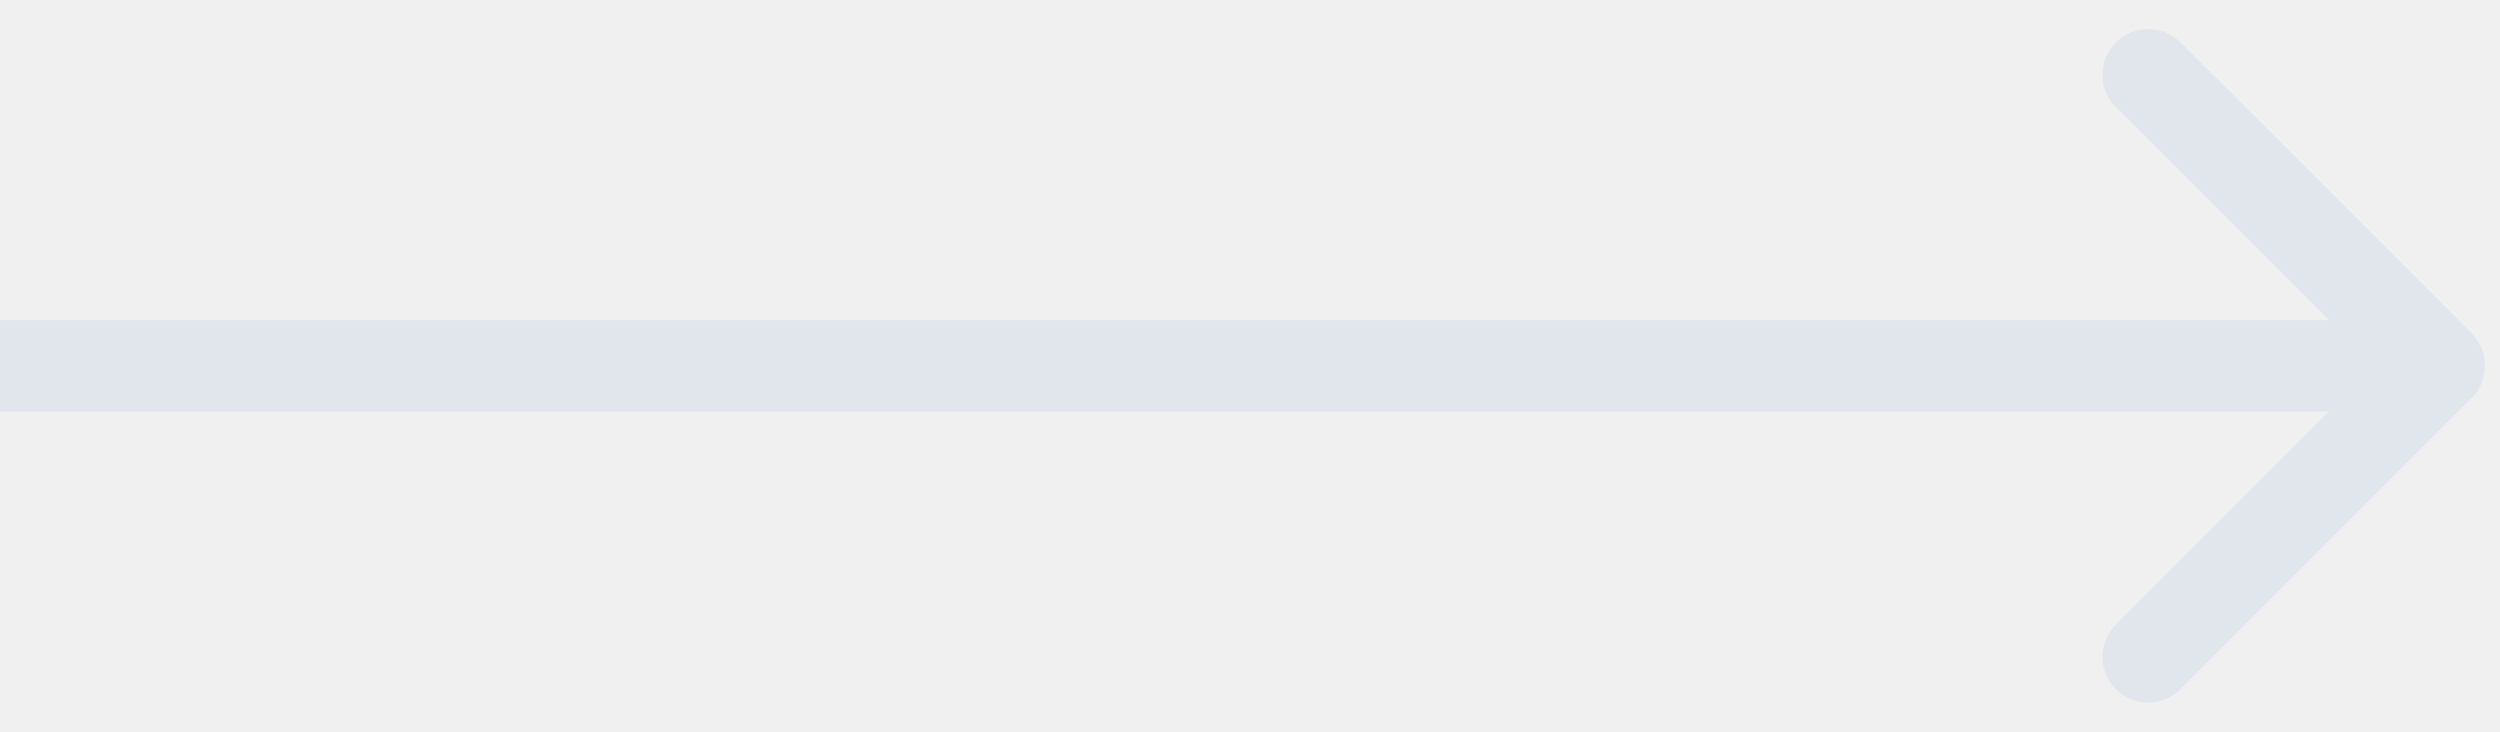
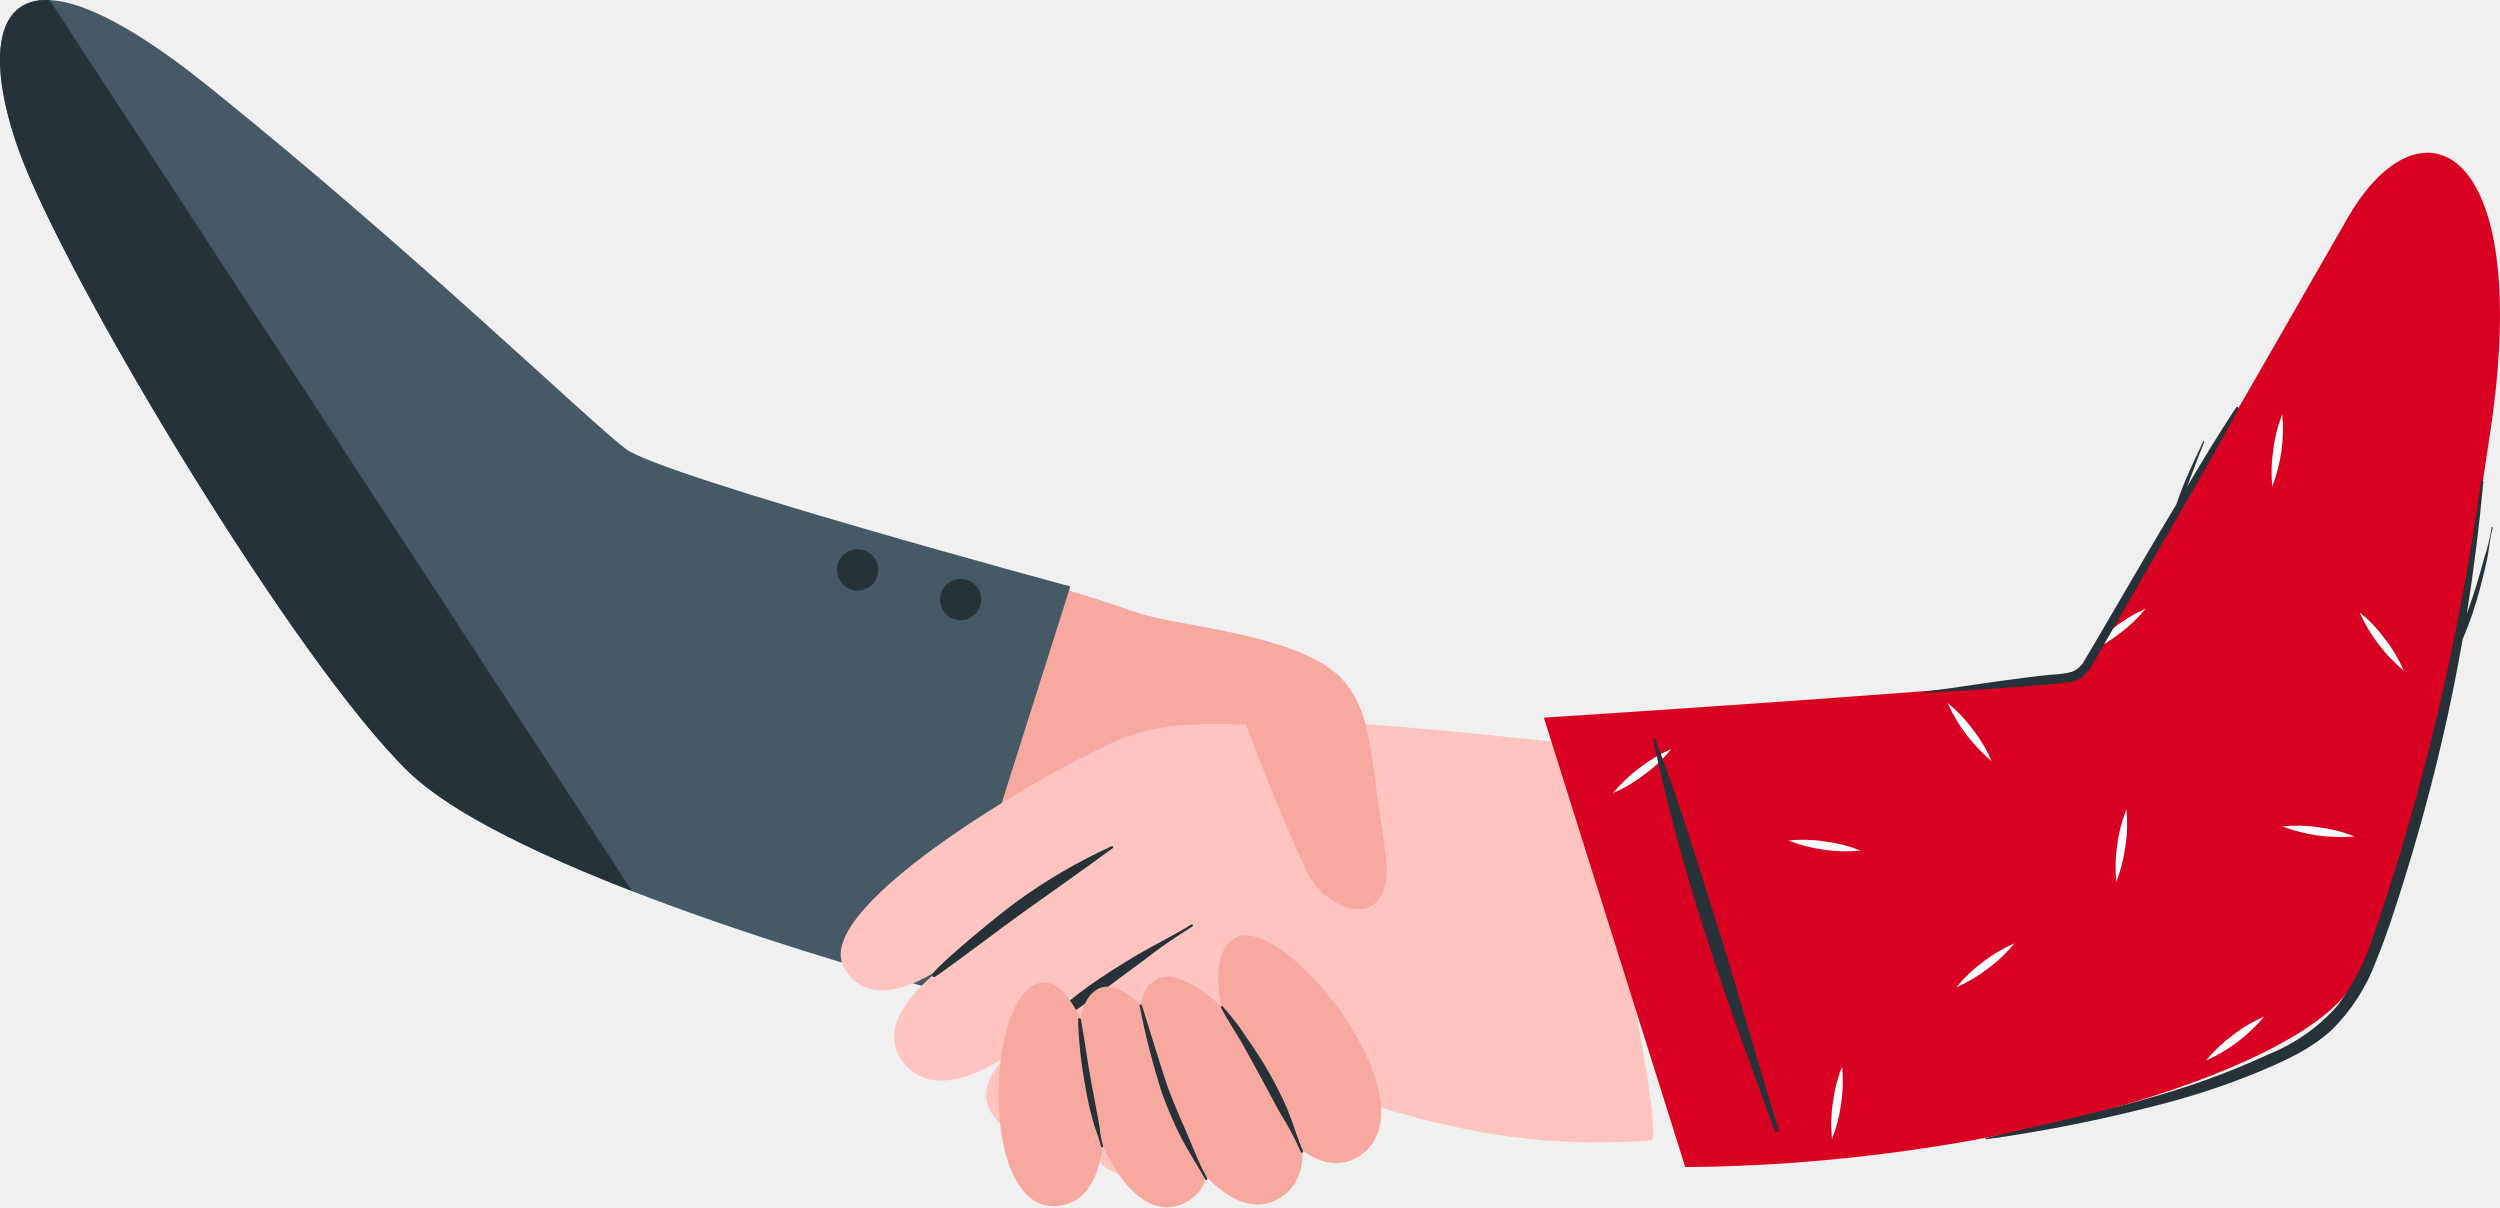
- <svg xmlns="http://www.w3.org/2000/svg" width="82" height="24" viewBox="0 0 82 24" fill="none">
-   <path d="M81.067 13.061C81.653 12.475 81.653 11.525 81.067 10.939L71.521 1.393C70.935 0.808 69.985 0.808 69.4 1.393C68.814 1.979 68.814 2.929 69.4 3.515L77.885 12L69.4 20.485C68.814 21.071 68.814 22.021 69.4 22.607C69.985 23.192 70.935 23.192 71.521 22.607L81.067 13.061ZM0 13.5H80.006V10.5H0V13.5Z" fill="#E1E6EC" />
+ <svg xmlns="http://www.w3.org/2000/svg" width="234" height="113" viewBox="0 0 234 113" fill="none">
+   <path d="M1.655 12.766C14.882 39.481 34.471 66.181 39.718 71.182C53.82 84.714 91.465 94.445 102.564 94.754C107.355 94.886 113.98 63.053 110.443 59.345C106.906 55.637 60.429 45.519 57.937 43.615C56.211 42.26 34.068 21.181 19.363 8.663C1.075 -6.89 -1.82 5.721 1.655 12.766Z" fill="#F7A9A0" />
+   <path d="M100.18 54.894L88.176 92.788C88.176 92.788 48.844 82.438 38.318 72.312C27.792 62.187 5.99 25.942 1.733 13.989C-2.524 2.036 0.247 -7.4 19.534 8.105C38.821 23.611 55.175 39.473 58.588 42.028C62.001 44.583 100.18 54.894 100.18 54.894Z" fill="#455A64" />
+   <path d="M87.998 56.411C88.056 56.79 88.225 57.143 88.484 57.425C88.742 57.707 89.078 57.907 89.45 57.998C89.822 58.089 90.212 58.068 90.572 57.937C90.932 57.806 91.245 57.571 91.471 57.262C91.697 56.954 91.827 56.585 91.844 56.202C91.86 55.82 91.763 55.441 91.565 55.114C91.366 54.786 91.075 54.526 90.728 54.364C90.381 54.202 89.994 54.147 89.616 54.205C89.109 54.283 88.653 54.56 88.35 54.974C88.047 55.387 87.92 55.904 87.998 56.411Z" fill="#263238" />
+   <path d="M78.362 53.632C78.419 54.011 78.587 54.365 78.844 54.648C79.102 54.932 79.438 55.132 79.81 55.225C80.182 55.317 80.573 55.297 80.933 55.166C81.293 55.036 81.607 54.802 81.834 54.493C82.061 54.185 82.192 53.816 82.209 53.433C82.226 53.05 82.129 52.671 81.93 52.343C81.732 52.015 81.44 51.754 81.093 51.592C80.746 51.43 80.358 51.375 79.98 51.434C79.729 51.471 79.488 51.558 79.271 51.689C79.054 51.82 78.865 51.993 78.715 52.197C78.565 52.401 78.456 52.633 78.396 52.88C78.335 53.126 78.324 53.382 78.362 53.632Z" fill="#263238" />
+   <path d="M59.16 83.398C50.546 80.054 42.334 76.16 38.318 72.312C27.792 62.248 5.989 25.942 1.733 13.989C-0.992 6.348 -0.845 -0.263 4.65 0.008L59.16 83.398Z" fill="#263238" />
+   <path d="M147.972 69.696C147.972 69.696 133.491 68.093 123.98 67.497C118.662 67.156 109.506 67.396 105.49 68.929C99.484 71.252 75.839 84.698 78.974 90.504C81.814 95.753 89.035 89.947 89.035 89.947C89.035 89.947 80.522 95.552 84.964 99.902C89.407 104.253 98.121 95.799 98.121 95.799C98.121 95.799 88.687 101.125 93.849 105.321C98.331 108.952 109.383 100.266 109.383 100.266C109.383 100.266 98.872 104.779 103.098 108.952C107.742 113.597 125.969 102.62 125.969 102.62C137.818 106.568 145.465 107.334 154.535 106.761C156.176 106.661 147.972 69.696 147.972 69.696Z" fill="#FFC4C0" />
+   <path d="M95.459 97.712L97.603 95.823C98.968 94.564 100.405 93.385 101.906 92.293C103.392 91.248 104.917 90.28 106.473 89.359C108.028 88.437 109.87 87.563 111.488 86.541C111.5 86.531 111.514 86.525 111.529 86.521C111.544 86.518 111.559 86.518 111.575 86.521C111.59 86.524 111.604 86.53 111.616 86.539C111.629 86.548 111.639 86.559 111.647 86.572C111.655 86.586 111.66 86.6 111.661 86.616C111.663 86.631 111.661 86.646 111.656 86.661C111.652 86.676 111.644 86.689 111.633 86.7C111.623 86.712 111.61 86.721 111.596 86.727C109.989 87.717 108.439 88.798 106.952 89.963C105.459 91.054 103.973 92.169 102.487 93.276C101.001 94.383 99.53 95.343 98.052 96.372C97.278 96.891 96.597 97.448 95.885 97.998C95.238 98.572 94.544 99.09 93.811 99.546C93.741 99.585 93.671 99.484 93.718 99.422C94.237 98.793 94.821 98.22 95.459 97.712Z" fill="#263238" />
+   <path d="M87.286 91.147C88.269 89.87 93.679 85.457 95.126 84.412C97.924 82.378 100.919 80.63 104.066 79.194C104.088 79.188 104.113 79.189 104.134 79.198C104.156 79.207 104.175 79.222 104.187 79.243C104.199 79.263 104.205 79.286 104.202 79.31C104.2 79.333 104.19 79.355 104.174 79.372C101.38 81.416 98.555 83.413 95.73 85.418C94.345 86.394 88.215 91.031 87.511 91.433C87.34 91.534 87.186 91.286 87.286 91.147Z" fill="#263238" />
+   <path d="M157.74 109.238L144.505 67.172C144.505 67.172 192.661 64.075 194.224 63.301C195.787 62.527 212.954 32.158 219.765 20.36C226.576 8.562 237.07 13.393 233.146 40.046C229.207 66.824 224.873 87.632 218.875 93.825C211.568 101.319 184.944 109.06 157.74 109.238Z" fill="#D80121" />
+   <path d="M198.086 82.523C197.971 81.381 197.999 80.229 198.171 79.094C198.313 77.952 198.602 76.833 199.03 75.765C199.147 76.907 199.116 78.06 198.937 79.194C198.795 80.335 198.509 81.454 198.086 82.523Z" fill="white" />
+   <path d="M171.477 106.599C171.358 105.454 171.387 104.299 171.563 103.162C171.707 102.021 171.993 100.903 172.414 99.833C172.533 100.977 172.505 102.133 172.329 103.27C172.186 104.411 171.9 105.529 171.477 106.599Z" fill="white" />
+   <path d="M212.683 45.543C212.57 44.4 212.601 43.248 212.776 42.113C212.911 40.971 213.197 39.851 213.627 38.784C213.832 41.08 213.509 43.391 212.683 45.543Z" fill="white" />
+   <path d="M220.392 78.288C218.095 78.491 215.783 78.171 213.627 77.352C214.772 77.233 215.927 77.261 217.064 77.437C218.204 77.581 219.322 77.867 220.392 78.288Z" fill="white" />
+   <path d="M174.156 79.612C173.011 79.731 171.856 79.703 170.719 79.527C169.578 79.384 168.46 79.098 167.391 78.675C168.535 78.556 169.69 78.585 170.827 78.761C171.968 78.905 173.086 79.191 174.156 79.612Z" fill="white" />
+   <path d="M206.484 99.26C207.213 98.372 208.05 97.579 208.976 96.899C209.882 96.19 210.876 95.602 211.933 95.149C210.457 96.907 208.605 98.312 206.515 99.26H206.484Z" fill="white" />
+   <path d="M150.983 74.224C151.712 73.337 152.549 72.543 153.475 71.863C154.381 71.155 155.375 70.567 156.432 70.114C155.708 71.007 154.87 71.801 153.939 72.475C153.034 73.183 152.04 73.772 150.983 74.224Z" fill="white" />
+   <path d="M200.834 56.969C200.109 57.862 199.271 58.659 198.342 59.338C197.64 59.871 196.894 60.345 196.113 60.754C196.353 60.383 196.616 59.98 196.887 59.531C197.204 59.252 197.537 58.981 197.87 58.757C198.778 58.037 199.774 57.436 200.834 56.969Z" fill="white" />
+   <path d="M183.11 92.408C183.839 91.518 184.676 90.723 185.602 90.04C186.51 89.334 187.503 88.746 188.559 88.29C187.833 89.184 186.996 89.98 186.066 90.659C185.159 91.365 184.165 91.953 183.11 92.408Z" fill="white" />
+   <path d="M182.305 65.802C183.195 66.531 183.991 67.368 184.673 68.294C185.379 69.202 185.967 70.196 186.423 71.251C184.66 69.778 183.252 67.926 182.305 65.832V65.802Z" fill="white" />
+   <path d="M220.872 57.325C221.765 58.05 222.561 58.888 223.24 59.817C223.95 60.722 224.538 61.717 224.989 62.775C223.226 61.301 221.819 59.449 220.872 57.356V57.325Z" fill="white" />
+   <path d="M209.301 38.142C207.753 40.464 206.275 42.926 204.827 45.349L204.703 45.55C204.773 45.364 204.851 45.179 204.92 45.001C205.392 43.793 205.81 42.562 206.321 41.378C206.321 41.308 206.251 41.246 206.22 41.316C205.694 42.485 205.114 43.638 204.618 44.807C204.286 45.581 203.984 46.41 203.697 47.222C202.622 49.018 201.546 50.814 200.485 52.641C199.061 55.072 197.645 57.518 196.213 59.949C195.857 60.545 195.517 61.141 195.153 61.737C194.898 62.266 194.453 62.678 193.907 62.891C193.259 63.045 192.598 63.133 191.933 63.154C191.229 63.224 190.525 63.309 189.82 63.394C186.616 63.789 183.435 64.315 180.231 64.733C180.154 64.733 180.154 64.865 180.231 64.857C183.172 64.633 186.121 64.524 189.062 64.284C190.517 64.168 191.972 64.068 193.411 63.882C193.968 63.852 194.506 63.664 194.959 63.34C195.358 62.978 195.686 62.544 195.927 62.063C198.842 57.015 201.757 51.965 204.673 46.913C206.321 44.048 207.993 41.2 209.51 38.266C209.526 38.238 209.531 38.205 209.523 38.174C209.515 38.142 209.495 38.116 209.467 38.099C209.439 38.083 209.406 38.078 209.375 38.086C209.344 38.094 209.317 38.114 209.301 38.142Z" fill="#263238" />
+   <path d="M233.216 49.374C233.067 50.339 232.837 51.289 232.527 52.215C232.295 53.044 232.071 53.872 231.823 54.693C231.575 55.513 231.211 56.543 230.894 57.464C231.544 53.366 232.06 49.237 232.442 45.078C232.442 44.954 232.241 44.931 232.218 45.078C231.444 50.861 230.383 56.62 229.168 62.318C227.953 68.016 226.483 73.705 224.819 79.302C223.998 82.058 223.131 84.806 222.172 87.516C221.421 89.889 220.281 92.121 218.797 94.119C217.042 96.114 214.845 97.67 212.381 98.663C209.815 99.844 207.185 100.878 204.502 101.76C198.403 103.757 192.119 105.027 185.881 106.521C185.811 106.521 185.826 106.653 185.881 106.645C191.605 105.845 197.276 104.697 202.861 103.208C205.69 102.454 208.469 101.523 211.181 100.421C213.666 99.383 216.228 98.261 218.232 96.418C220.067 94.611 221.483 92.423 222.381 90.009C223.425 87.477 224.246 84.845 225.058 82.267C226.839 76.554 228.325 70.795 229.54 64.934C229.885 63.236 230.208 61.536 230.507 59.833C231.203 58.214 231.767 56.542 232.194 54.832C232.427 53.942 232.651 53.051 232.829 52.146C233.007 51.24 233.061 50.295 233.317 49.421C233.355 49.305 233.224 49.281 233.216 49.374Z" fill="#263238" />
+   <path d="M166.114 105.848C163.931 99.802 161.625 93.802 159.713 87.671C157.731 81.621 156.07 75.472 154.737 69.247C154.737 69.223 154.745 69.2 154.76 69.182C154.774 69.163 154.794 69.15 154.817 69.144C154.84 69.138 154.864 69.139 154.886 69.148C154.908 69.157 154.926 69.172 154.938 69.192C157.206 75.122 159.048 81.246 160.952 87.299C162.856 93.353 164.543 99.585 166.47 105.685C166.54 105.917 166.207 106.08 166.114 105.848Z" fill="#263238" />
+   <path d="M106.047 57.17C108.918 58.595 122.037 59.136 125.86 63.843C128.407 66.94 128.182 70.137 129.637 79.481C130.93 87.594 124.219 85.674 122.277 81.509C119.243 74.983 116.635 67.83 116.635 67.83C114.395 67.719 112.151 67.753 109.917 67.931L106.047 57.17Z" fill="#F7A9A0" />
+   <path d="M115.473 87.857C120.017 84.977 134.544 103.34 127.284 108.178C120.024 113.016 110.327 91.108 115.473 87.857Z" fill="#F7A9A0" />
+   <path d="M108.113 91.728C112.649 88.848 127.184 107.21 119.924 112.049C112.664 116.887 102.951 95.018 108.113 91.728Z" fill="#F7A9A0" />
+   <path d="M102.897 92.502C107.425 90.512 118.082 109.208 110.807 112.629C103.532 116.051 97.773 94.724 102.897 92.502Z" fill="#F7A9A0" />
+   <path d="M97.533 91.96C102.293 91.395 106.921 111.754 99.205 112.861C91.489 113.968 92.17 92.602 97.533 91.96Z" fill="#F7A9A0" />
+   <path d="M114.437 94.197C115.27 95.116 116.026 96.103 116.697 97.146C117.471 98.238 118.19 99.345 118.84 100.506C119.474 101.612 120.043 102.755 120.543 103.928C121.054 105.174 121.41 106.505 121.96 107.736C121.966 107.75 121.97 107.765 121.971 107.78C121.972 107.795 121.969 107.81 121.964 107.824C121.959 107.838 121.95 107.851 121.939 107.862C121.929 107.873 121.916 107.881 121.902 107.886C121.888 107.892 121.873 107.894 121.857 107.894C121.842 107.893 121.827 107.889 121.814 107.882C121.8 107.875 121.788 107.866 121.779 107.854C121.769 107.842 121.762 107.828 121.758 107.814C121.229 106.615 120.614 105.456 119.916 104.346C119.274 103.223 118.693 102.07 118.067 100.939C117.44 99.809 116.875 98.725 116.248 97.634C115.621 96.542 114.87 95.459 114.29 94.305C114.28 94.286 114.278 94.263 114.283 94.242C114.288 94.221 114.301 94.203 114.318 94.19C114.336 94.177 114.357 94.171 114.379 94.172C114.4 94.173 114.421 94.182 114.437 94.197Z" fill="#263238" />
+   <path d="M106.875 94.096C107.339 95.474 108.903 100.738 109.429 102.101C109.955 103.463 110.536 104.826 111.132 106.173C111.728 107.52 112.238 108.983 113.012 110.307C113.019 110.33 113.017 110.356 113.008 110.378C112.998 110.401 112.981 110.419 112.96 110.431C112.938 110.443 112.913 110.447 112.889 110.442C112.865 110.438 112.843 110.426 112.827 110.407C112.099 109.091 111.279 107.868 110.582 106.537C109.886 105.205 109.336 103.835 108.802 102.442C107.923 99.727 107.213 96.96 106.674 94.158C106.635 93.988 106.821 93.98 106.875 94.096Z" fill="#263238" />
+   <path d="M101.171 95.405C101.535 97.371 101.775 99.361 102.146 101.327C102.324 102.294 102.518 103.262 102.696 104.238C102.781 104.702 102.858 105.174 102.943 105.646C102.988 106.192 103.09 106.732 103.245 107.257C103.299 107.388 103.052 107.45 103.036 107.257C102.894 106.668 102.708 106.091 102.479 105.53C102.347 105.074 102.216 104.625 102.1 104.16C101.86 103.2 101.666 102.24 101.511 101.257C101.163 99.329 100.962 97.378 100.908 95.42C100.908 95.296 101.148 95.258 101.171 95.405Z" fill="#263238" />
</svg>
